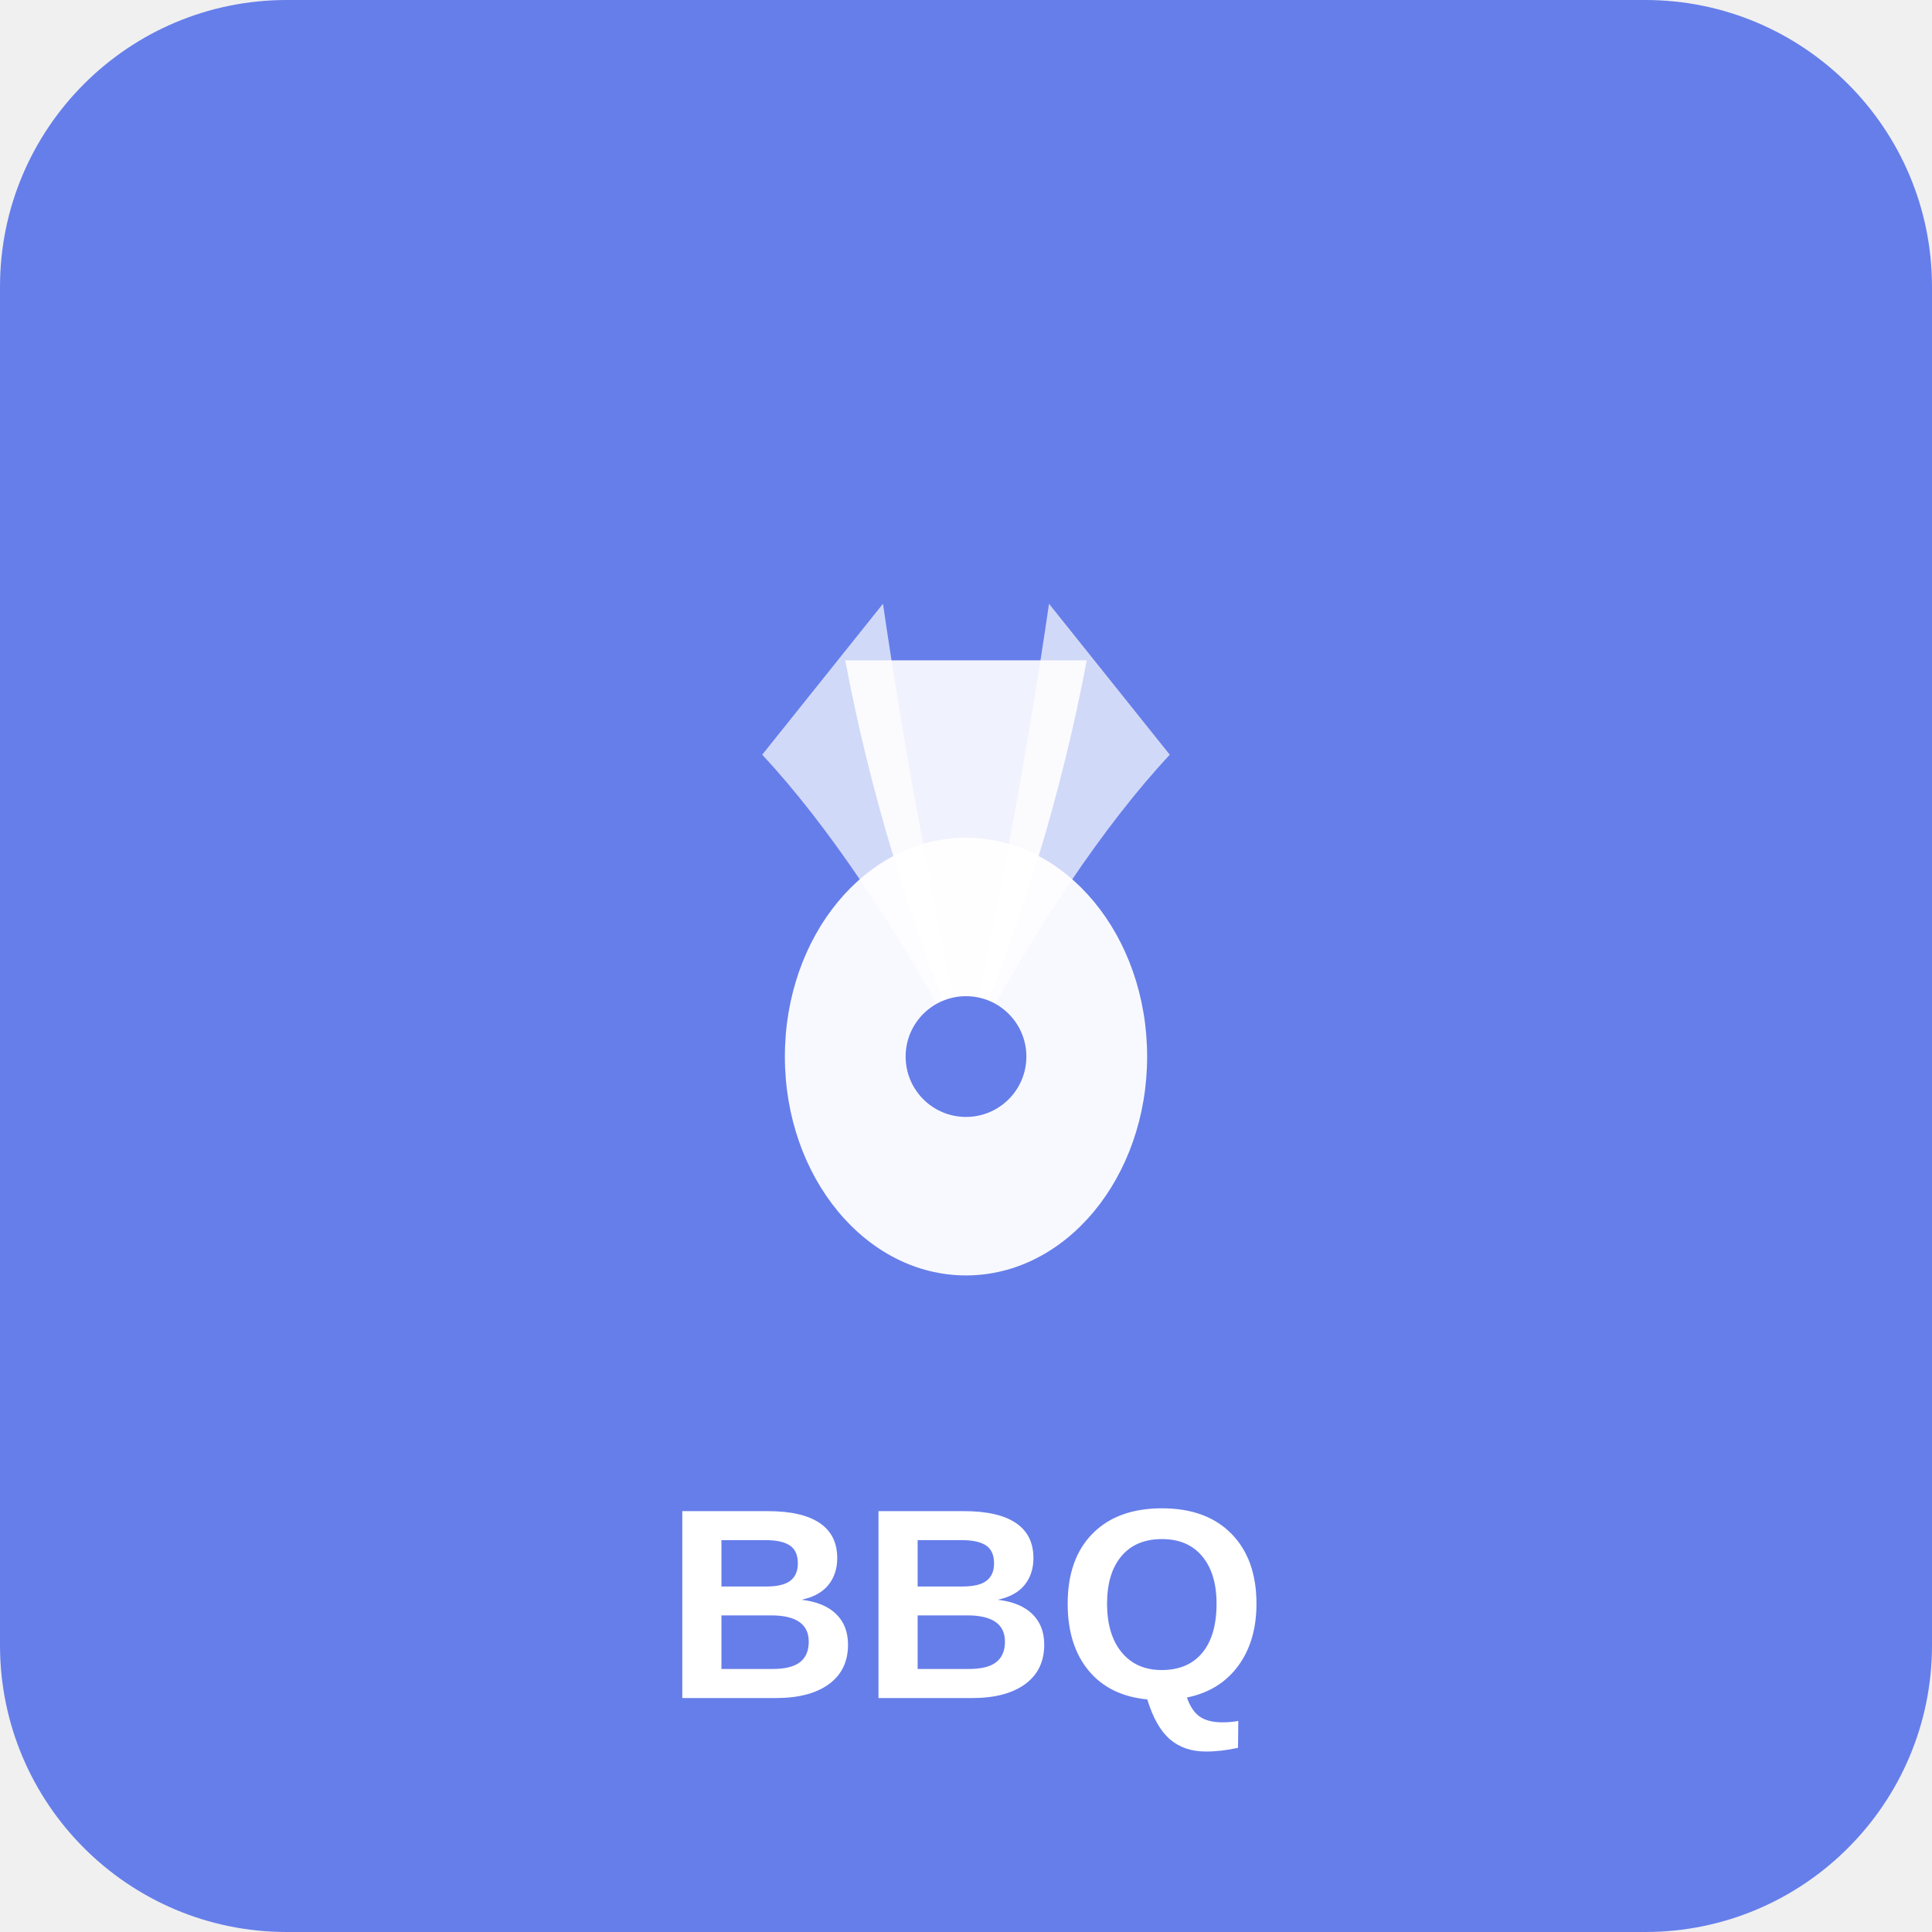
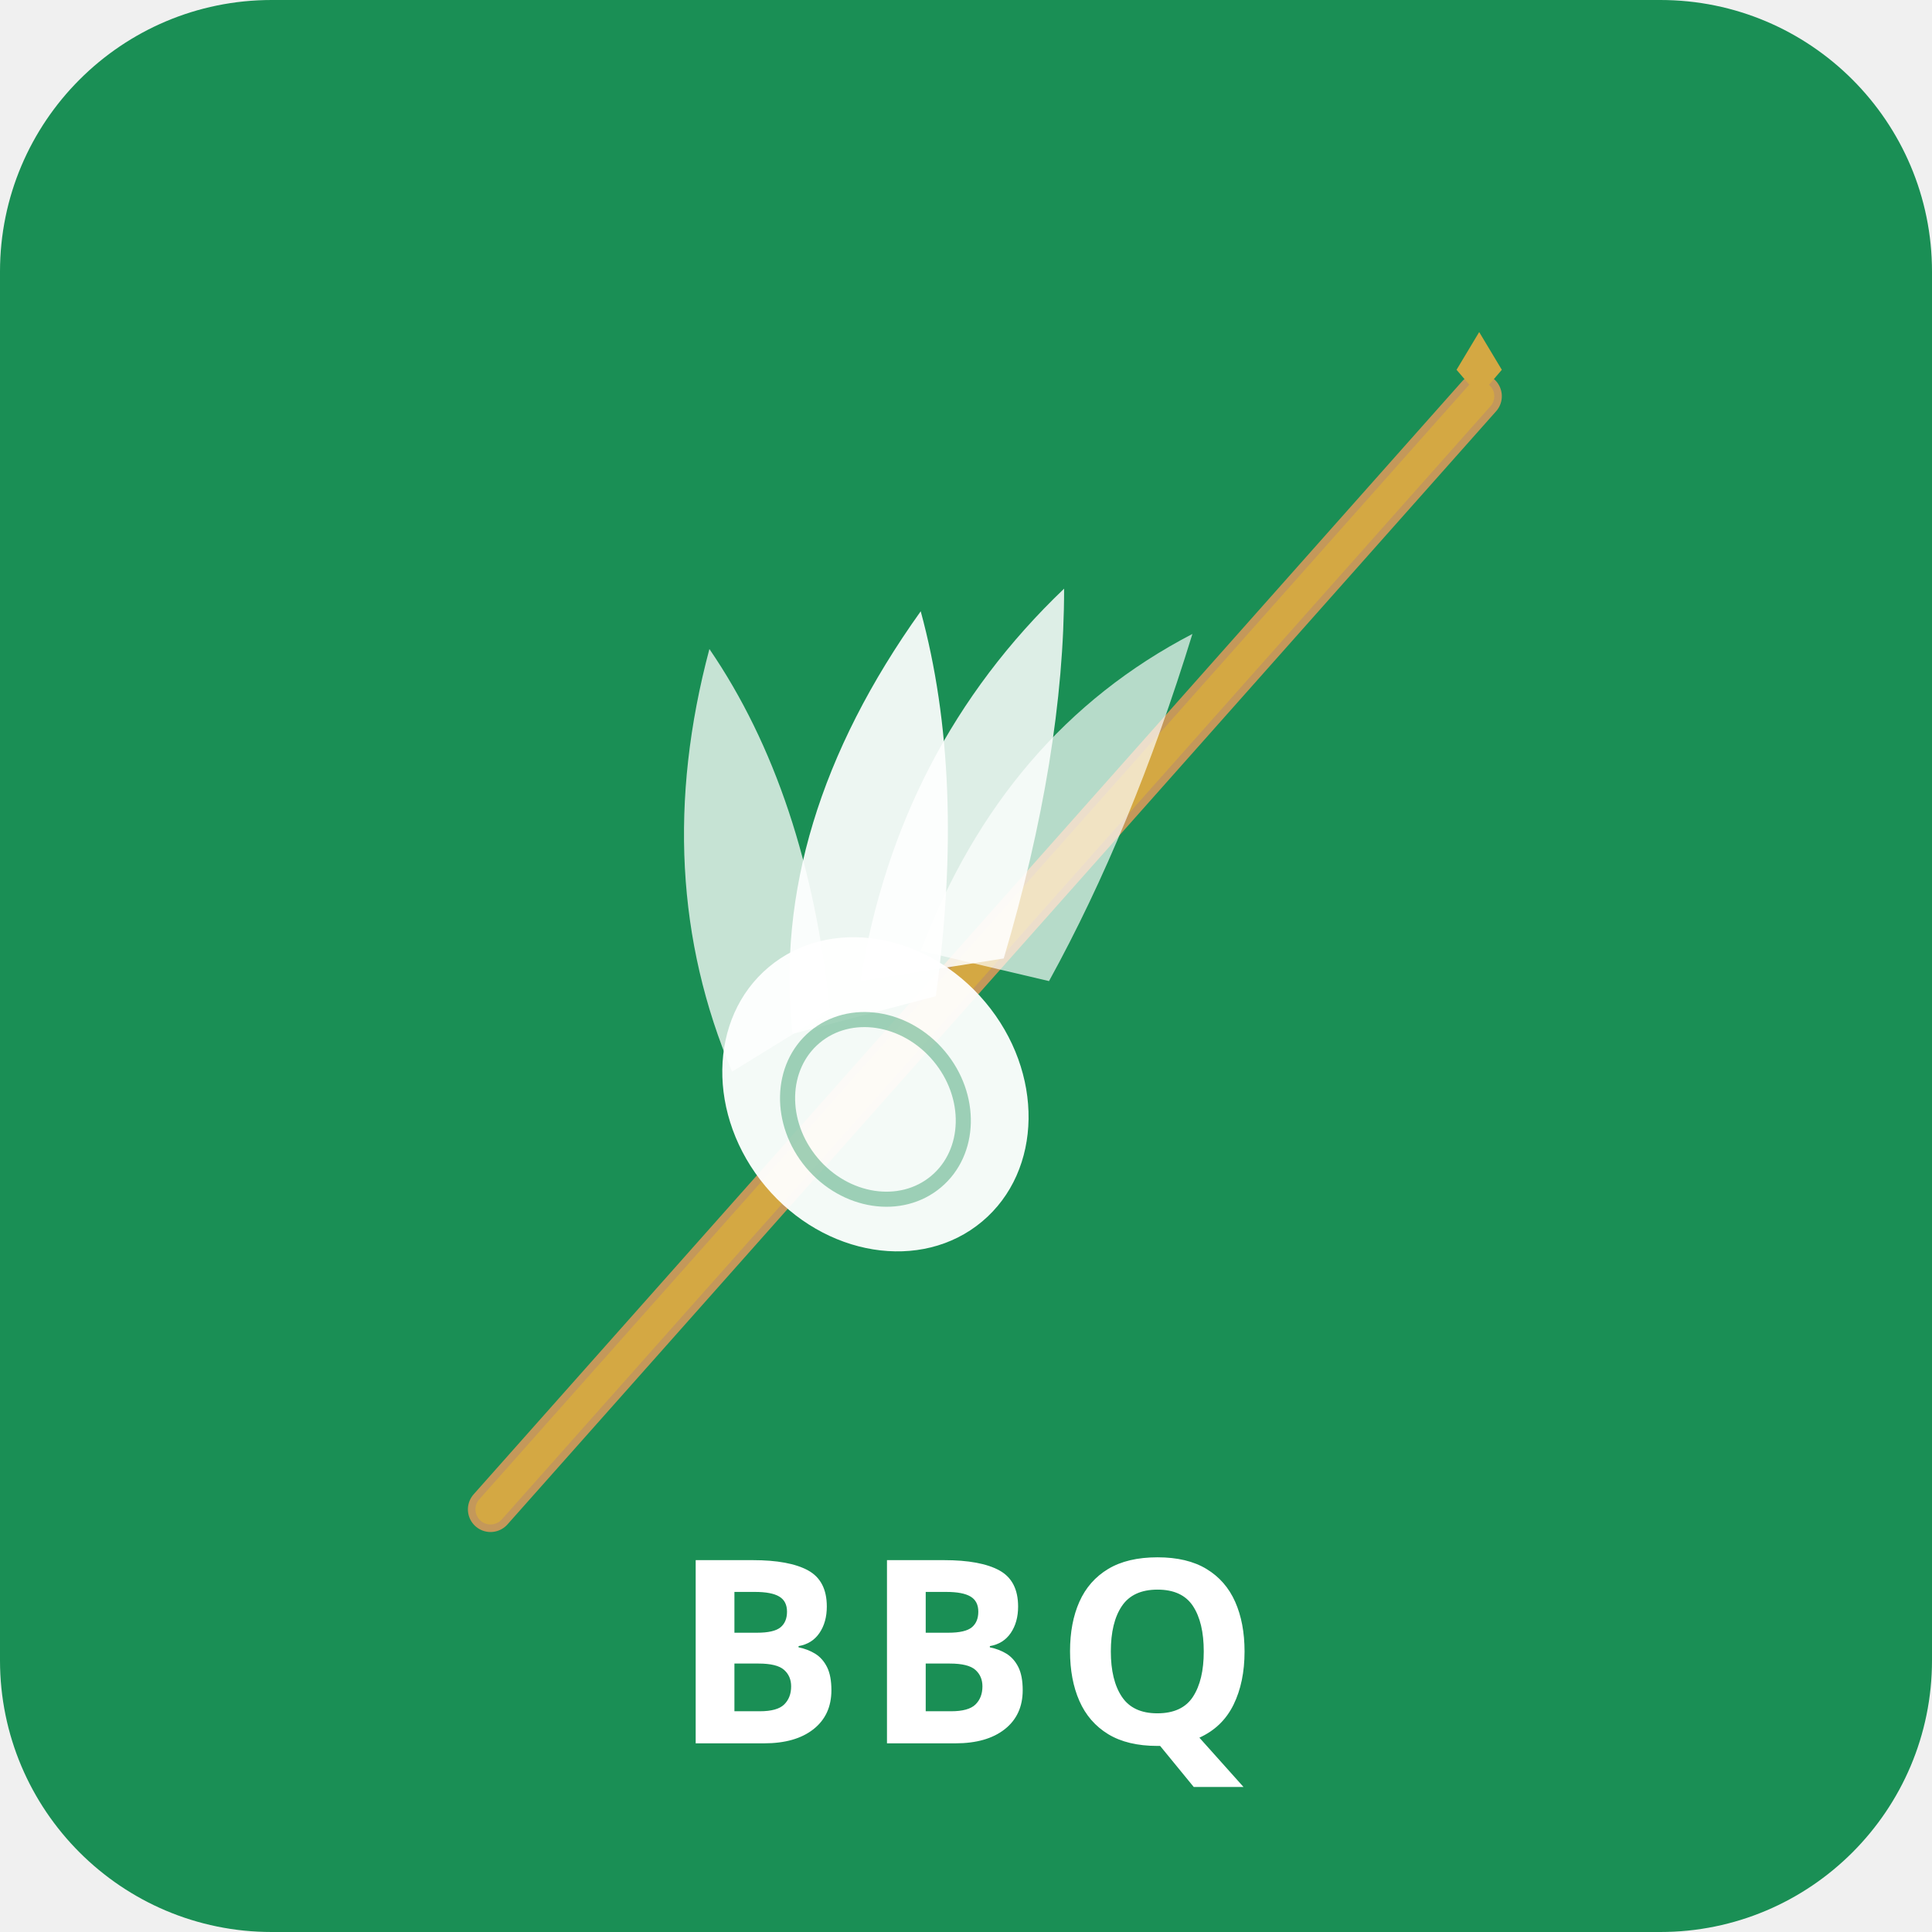
<svg xmlns="http://www.w3.org/2000/svg" width="512" height="512" viewBox="0 0 512 512">
-   <rect width="512" height="512" rx="76" fill="#667eea" />
-   <g transform="translate(256,240)">
-     <ellipse cx="0" cy="40" rx="48" ry="58" fill="white" opacity="0.95" />
-     <path d="M-32,-65 Q-22,-12 0,40 Q22,-12 32,-65 Z" fill="white" opacity="0.9" />
-     <path d="M-54,-40 Q-28,-12 0,40 Q-14,-25 -22,-80 Z" fill="white" opacity="0.7" />
-     <path d="M54,-40 Q28,-12 0,40 Q14,-25 22,-80 Z" fill="white" opacity="0.7" />
-     <circle cx="0" cy="40" r="16" fill="#667eea" />
-   </g>
-   <text x="256" y="450" text-anchor="middle" font-family="Arial,sans-serif" font-size="72" font-weight="bold" fill="white">BBQ</text>
+   <rect width="512" height="512" rx="72" fill="#1A8F55" />
+   <line x1="130" y1="400" x2="392" y2="105" stroke="#C4985A" stroke-width="12" stroke-linecap="round" />
+   <line x1="130" y1="400" x2="392" y2="105" stroke="#D4A843" stroke-width="8" stroke-linecap="round" />
+   <polygon points="398,98 392,105 386,98 392,88" fill="#D4A843" />
+   <ellipse cx="232" cy="290" rx="38" ry="44" fill="#FFFFFF" opacity="0.95" transform="rotate(-40, 232, 290)" />
+   <path d="M210,274 Q204,218 244,162 Q256,206 248,264 Z" fill="#FFFFFF" opacity="0.92" />
+   <path d="M228,260 Q238,198 282,156 Q282,200 266,254 Z" fill="#FFFFFF" opacity="0.85" />
+   <path d="M194,284 Q172,232 188,172 Q214,210 220,268 Z" fill="#FFFFFF" opacity="0.75" />
+   <path d="M244,252 Q266,194 316,168 Q300,220 278,260 Z" fill="#FFFFFF" opacity="0.68" />
+   <ellipse cx="232" cy="294" rx="22" ry="25" fill="none" stroke="#1A8F55" stroke-width="4" opacity="0.4" transform="rotate(-40, 232, 294)" />
+   <text x="256" y="462" text-anchor="middle" font-family="'Plus Jakarta Sans',system-ui,sans-serif" font-size="68" font-weight="800" fill="#FFFFFF" letter-spacing="5">BBQ</text>
</svg>
